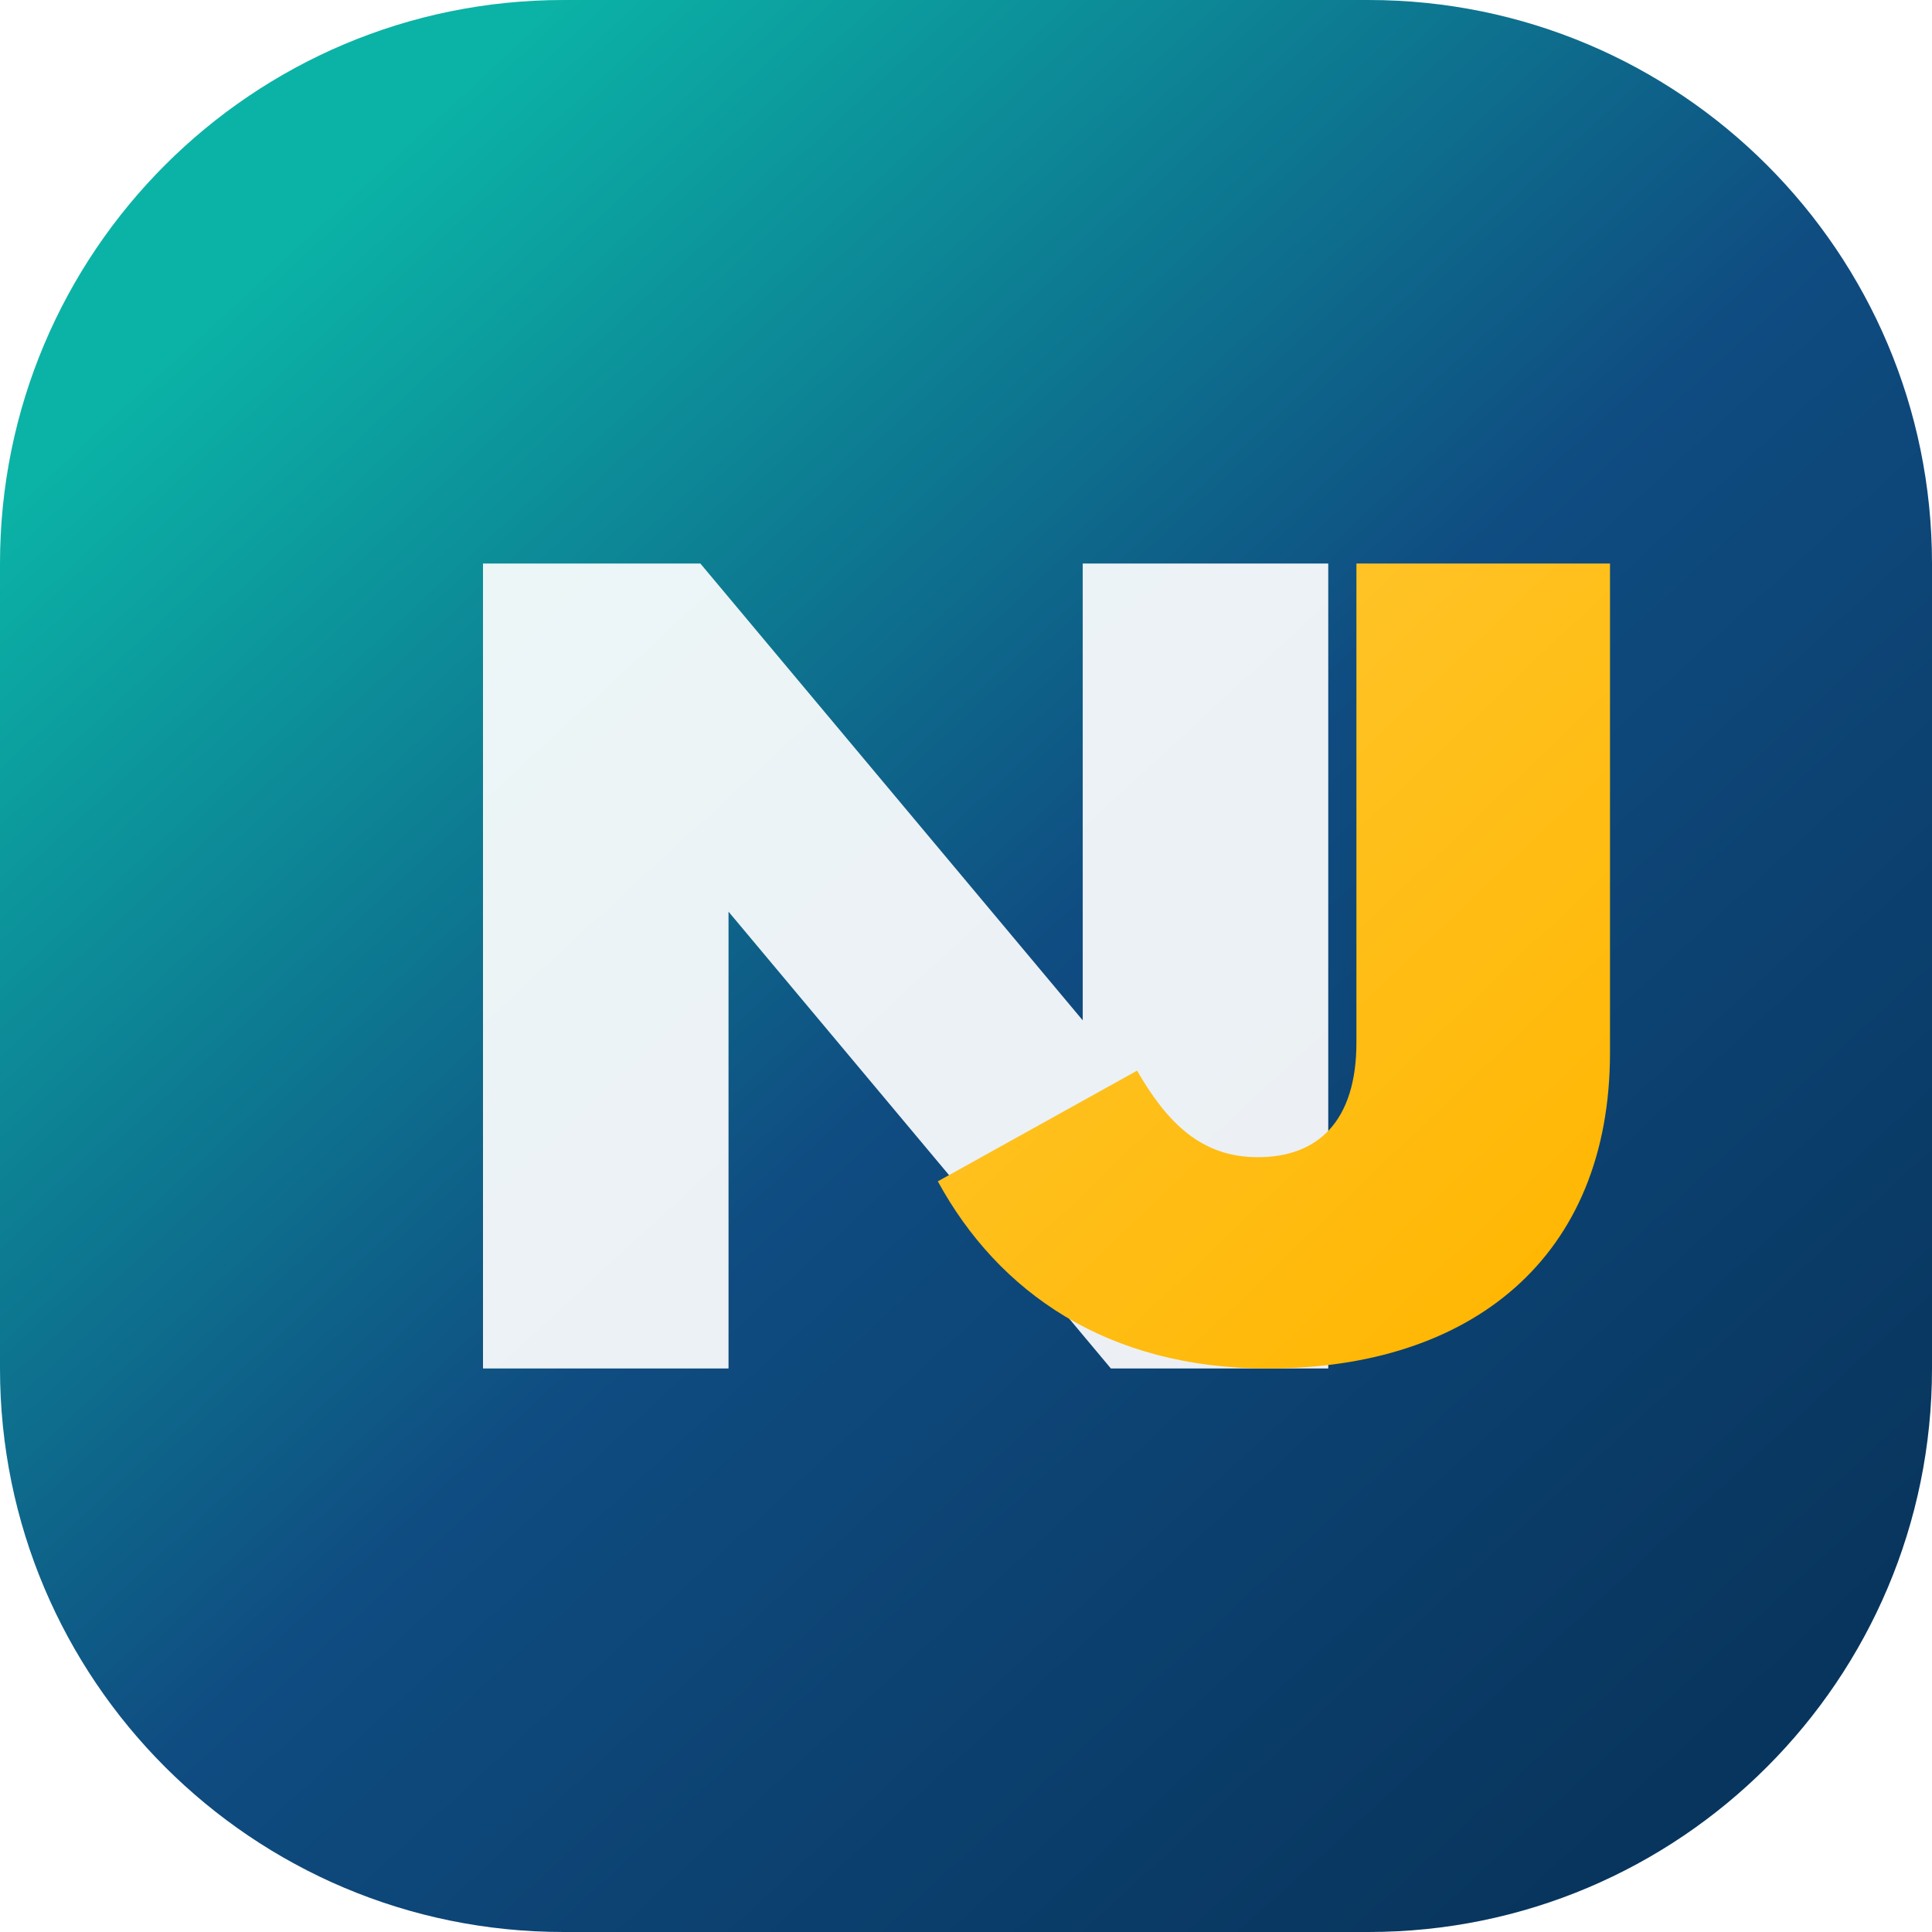
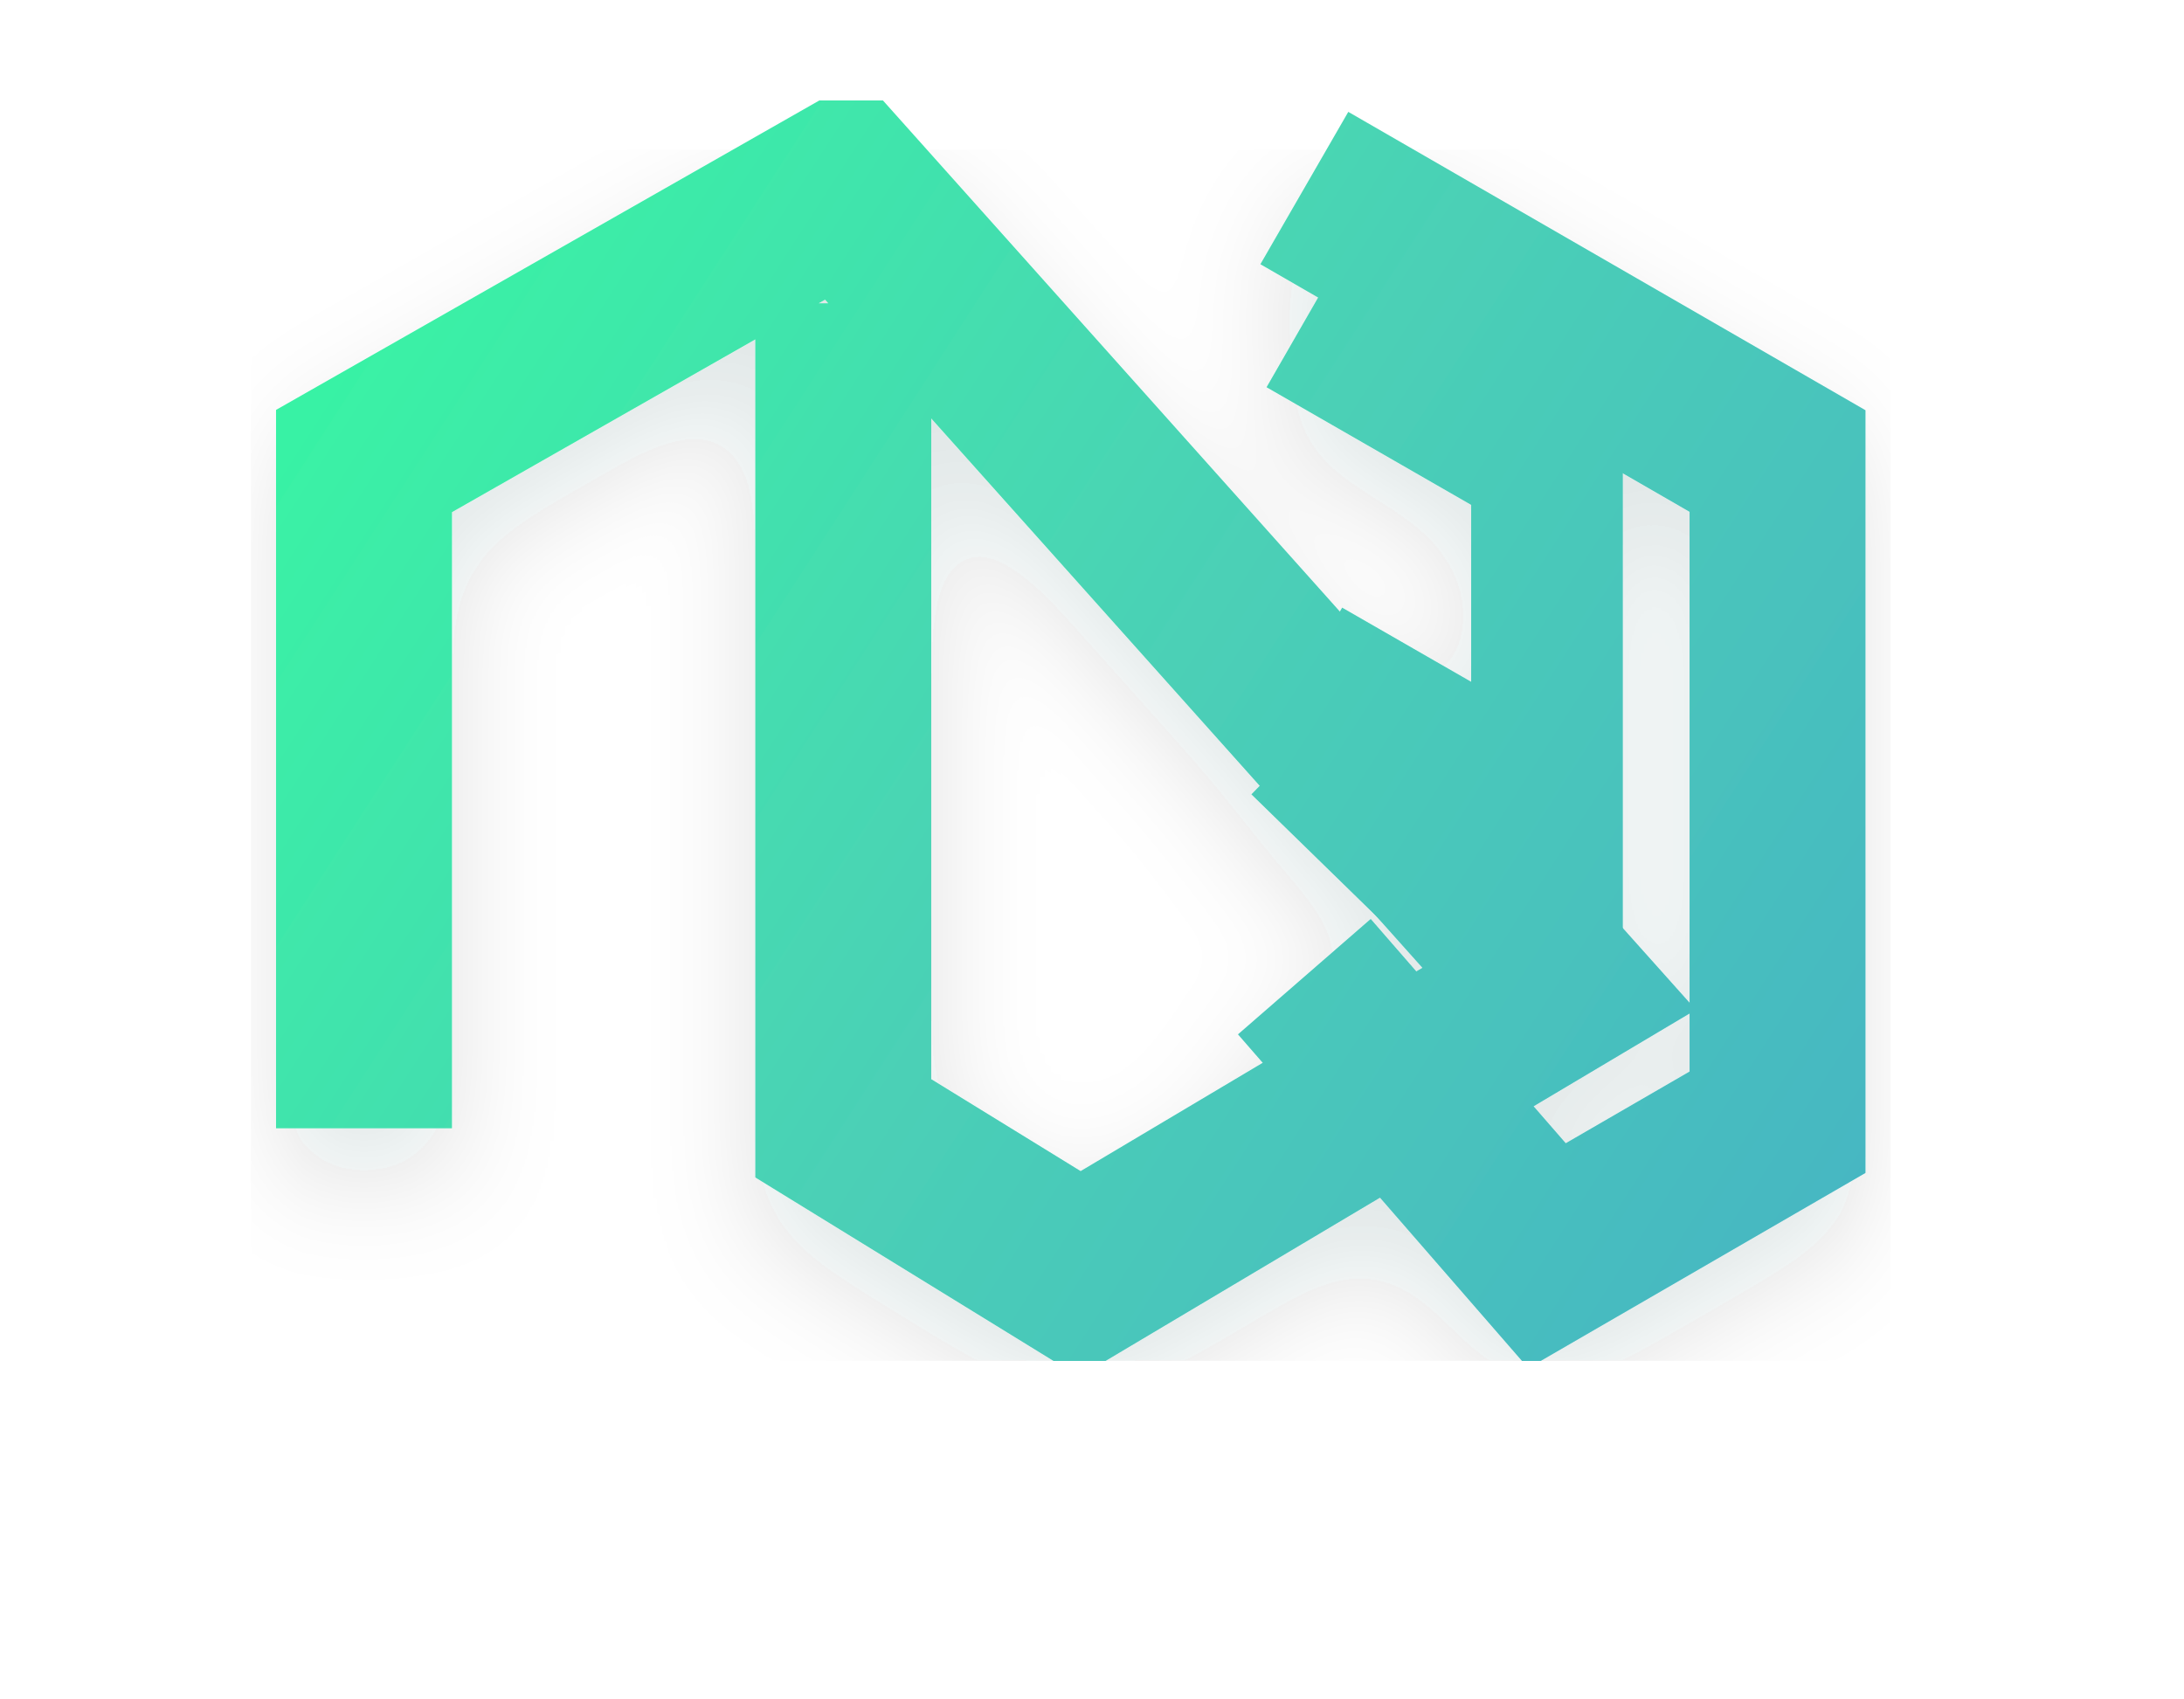
- <svg xmlns="http://www.w3.org/2000/svg" viewBox="0 0 96 96" role="img" aria-labelledby="title desc">
+ <svg xmlns="http://www.w3.org/2000/svg" viewBox="0 0 720 560" role="img" aria-labelledby="title desc">
  <defs>
-     <linearGradient id="markGradient" x1="14" x2="84" y1="12" y2="88" gradientUnits="userSpaceOnUse">
-       <stop offset="0" stop-color="#0bb3a6" />
-       <stop offset="0.5" stop-color="#0f4c81" />
-       <stop offset="1" stop-color="#08355d" />
+     <linearGradient id="njbGradient" x1="112" x2="608" y1="120" y2="440" gradientUnits="userSpaceOnUse">
+       <stop offset="0" stop-color="#39f2a5" />
+       <stop offset="0.48" stop-color="#4bd0b6" />
+       <stop offset="1" stop-color="#45b5c3" />
    </linearGradient>
-     <linearGradient id="accentGradient" x1="26" x2="70" y1="24" y2="70" gradientUnits="userSpaceOnUse">
-       <stop offset="0" stop-color="#ffcf48" />
-       <stop offset="1" stop-color="#ffb703" />
-     </linearGradient>
+     <filter id="softShadow" x="-8%" y="-8%" width="116%" height="116%">
+       <feDropShadow dx="0" dy="16" stdDeviation="18" flood-color="#0a2e36" flood-opacity="0.12" />
+     </filter>
  </defs>
-   <rect width="96" height="96" rx="28" fill="url(#markGradient)" />
-   <path fill="rgba(255,255,255,0.92)" d="M24 68V28h10.8l19 22.7V28H66v40H55.2l-19-22.7V68H24Z" />
-   <path fill="url(#accentGradient)" d="M63 68c-8 0-13.4-3.8-16.4-9.3l9.9-5.5c1.5 2.6 3.2 4.3 6 4.3 3 0 4.9-1.8 4.9-5.7V28H80v24.3C80 62.5 73.1 68 63 68Z" />
+   <g fill="none" stroke="url(#njbGradient)" stroke-linejoin="miter" filter="url(#softShadow)">
+     <path stroke-width="58" d="M120 372V152L278 62L514 326L356 420L278 372V100" />
+     <path stroke-width="58" d="M430 62L586 152V370L510 414L430 322" />
+     <path stroke-width="50" d="M430 106L510 152V268L430 222" />
+     <path stroke-width="50" d="M430 244L512 324" />
+   </g>
</svg>
